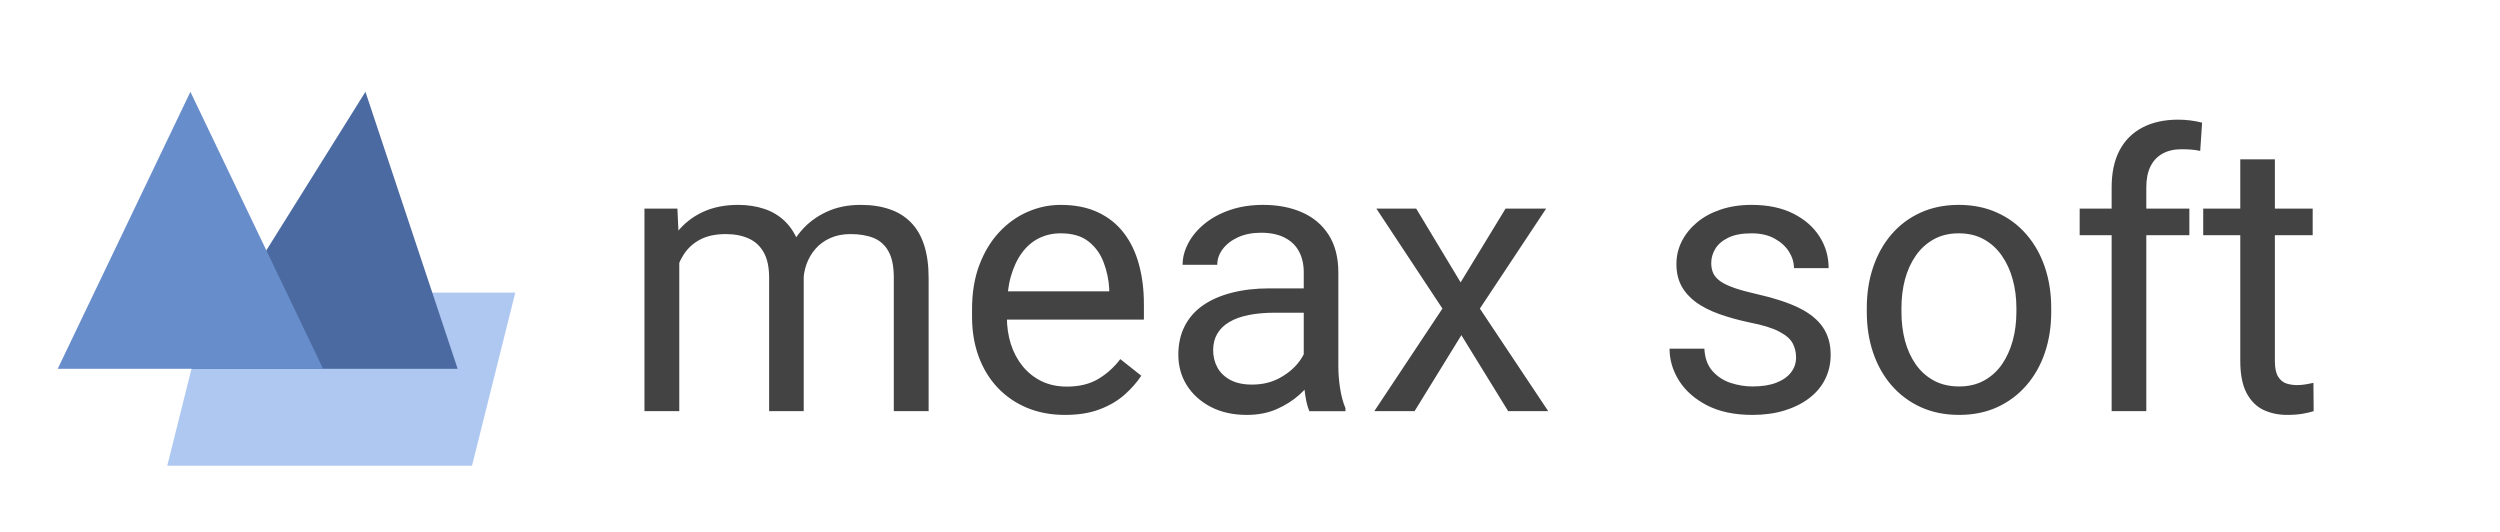
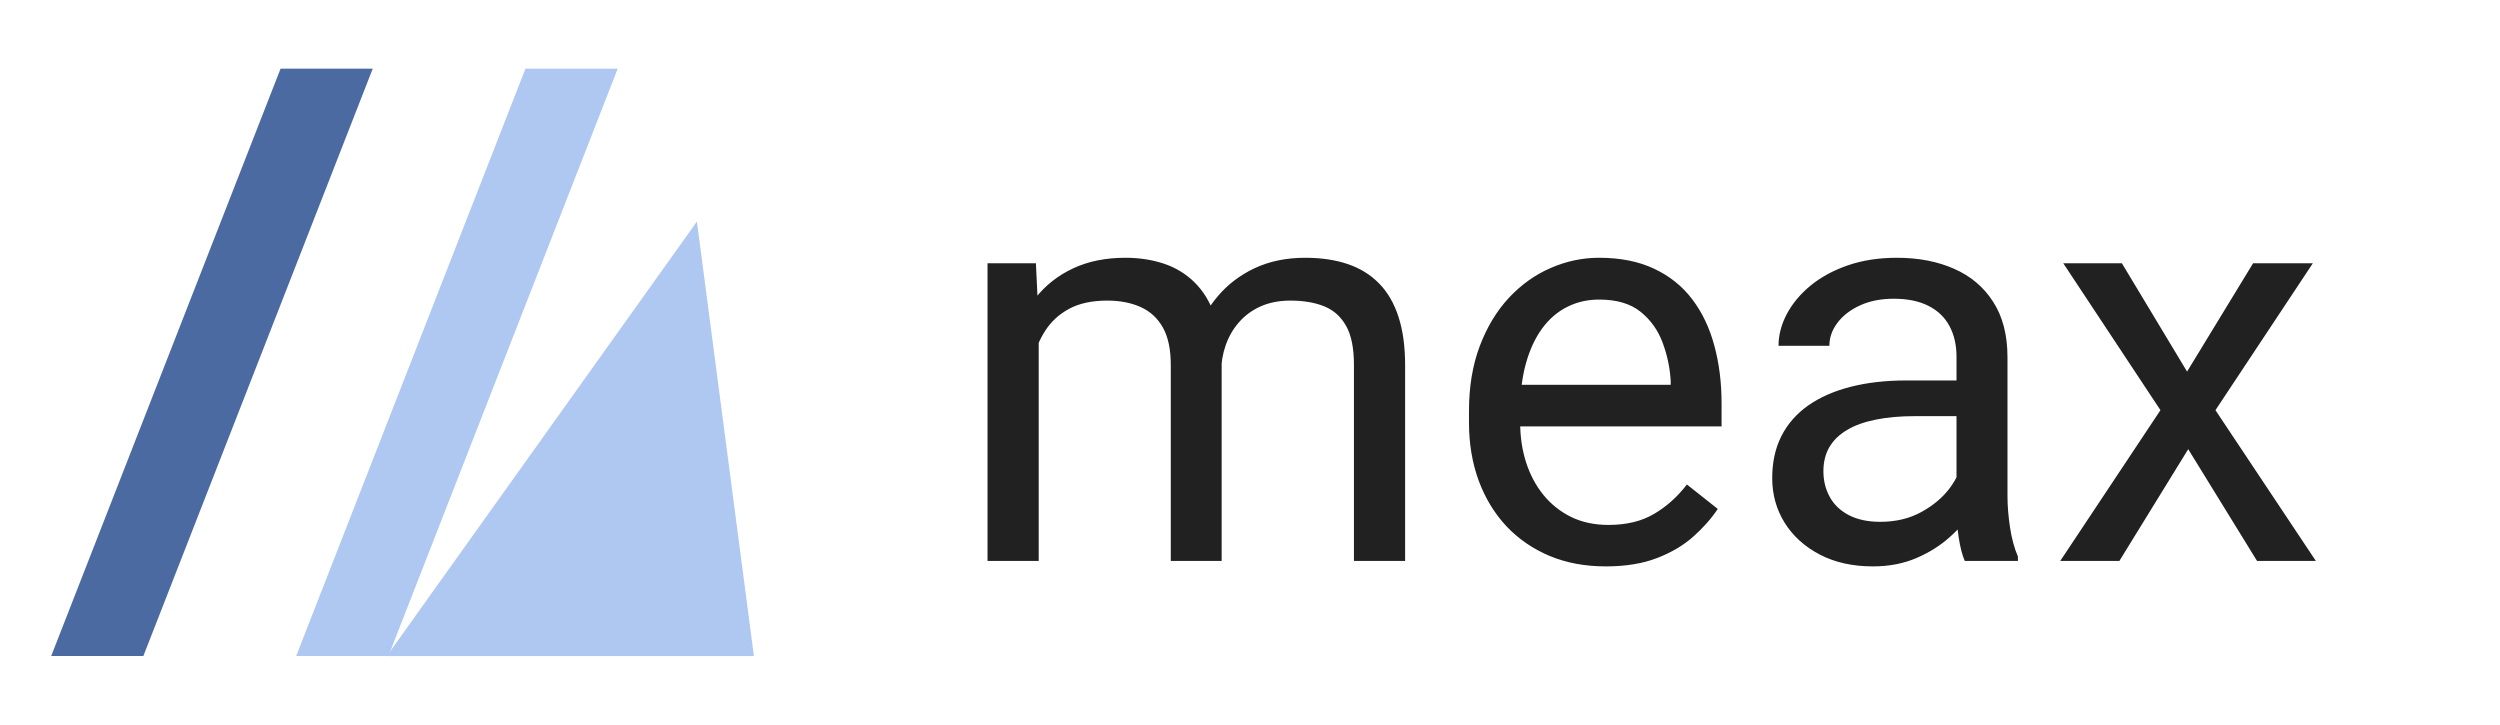
- <svg xmlns="http://www.w3.org/2000/svg" version="1.1" viewBox="0.0 0.0 521.688 110.843" fill="none" stroke="none" stroke-linecap="square" stroke-miterlimit="10">
+ <svg xmlns="http://www.w3.org/2000/svg" version="1.1" viewBox="0.0 0.0 378.572 109.74" fill="none" stroke="none" stroke-linecap="square" stroke-miterlimit="10">
  <clipPath id="p.0">
-     <path d="m0 0l521.688 0l0 110.843l-521.688 0l0 -110.843z" clip-rule="nonzero" />
+     <path d="m0 0l378.572 0l0 109.74l-378.572 0l0 -109.74z" clip-rule="nonzero" />
  </clipPath>
  <g clip-path="url(#p.0)">
-     <path fill="#000000" fill-opacity="0.0" d="m0 0l521.688 0l0 110.843l-521.688 0z" fill-rule="evenodd" />
-     <path fill="#000000" fill-opacity="0.0" d="m120.045 0l462.331 0l0 116.346l-462.331 0z" fill-rule="evenodd" />
-     <path fill="#434343" d="m141.748 51.925l0 33.875l-7.266 0l0 -42.266l6.875 0l0.391 8.391zm-1.484 11.141l-3.359 -0.125q0.031 -4.328 1.125 -8.016q1.094 -3.703 3.234 -6.438q2.156 -2.734 5.359 -4.234q3.203 -1.5 7.422 -1.5q2.969 0 5.469 0.844q2.5 0.828 4.328 2.625q1.844 1.797 2.859 4.609q1.016 2.812 1.016 6.797l0 28.172l-7.219 0l0 -27.812q0 -3.328 -1.125 -5.312q-1.109 -2.0 -3.141 -2.906q-2.031 -0.922 -4.766 -0.922q-3.203 0 -5.359 1.141q-2.141 1.125 -3.438 3.125q-1.281 1.984 -1.844 4.547q-0.562 2.547 -0.562 5.406zm27.375 -3.984l-4.844 1.484q0.047 -3.484 1.156 -6.688q1.109 -3.203 3.234 -5.703q2.141 -2.5 5.266 -3.953q3.125 -1.469 7.141 -1.469q3.406 0 6.031 0.906q2.641 0.891 4.453 2.75q1.828 1.844 2.766 4.734q0.938 2.891 0.938 6.875l0 27.781l-7.266 0l0 -27.859q0 -3.547 -1.125 -5.516q-1.109 -1.984 -3.125 -2.781q-2.0 -0.797 -4.781 -0.797q-2.375 0 -4.219 0.828q-1.828 0.812 -3.078 2.234q-1.25 1.422 -1.906 3.266q-0.641 1.828 -0.641 3.906zm54.609 27.5q-4.406 0 -7.984 -1.5q-3.578 -1.516 -6.141 -4.25q-2.547 -2.734 -3.922 -6.484q-1.359 -3.75 -1.359 -8.203l0 -1.641q0 -5.156 1.516 -9.188q1.531 -4.047 4.141 -6.859q2.625 -2.812 5.938 -4.25q3.328 -1.453 6.875 -1.453q4.531 0 7.828 1.562q3.312 1.562 5.422 4.359q2.109 2.781 3.125 6.562q1.016 3.766 1.016 8.219l0 3.234l-31.562 0l0 -5.891l24.328 0l0 -0.547q-0.156 -2.812 -1.156 -5.469q-0.984 -2.656 -3.141 -4.375q-2.141 -1.719 -5.859 -1.719q-2.453 0 -4.531 1.031q-2.062 1.031 -3.547 3.062q-1.484 2.031 -2.312 4.969q-0.812 2.922 -0.812 6.75l0 1.641q0 3.016 0.828 5.656q0.844 2.625 2.469 4.625q1.625 1.984 3.938 3.125q2.328 1.125 5.297 1.125q3.828 0 6.484 -1.562q2.656 -1.562 4.656 -4.172l4.375 3.469q-1.375 2.078 -3.484 3.953q-2.109 1.875 -5.172 3.047q-3.062 1.172 -7.25 1.172zm49.812 -8.016l0 -21.75q0 -2.5 -1.0 -4.359q-1.0 -1.859 -3.0 -2.875q-1.984 -1.016 -4.906 -1.016q-2.734 0 -4.797 0.938q-2.047 0.938 -3.203 2.469q-1.141 1.516 -1.141 3.281l-7.234 0q0 -2.266 1.172 -4.484q1.172 -2.234 3.375 -4.047q2.219 -1.828 5.312 -2.891q3.109 -1.078 6.938 -1.078q4.609 0 8.141 1.562q3.547 1.562 5.547 4.703q2.016 3.141 2.016 7.875l0 19.688q0 2.109 0.375 4.5q0.375 2.375 1.109 4.094l0 0.625l-7.531 0q-0.547 -1.25 -0.859 -3.344q-0.312 -2.094 -0.312 -3.891zm1.25 -18.391l0.078 5.078l-7.312 0q-3.078 0 -5.5 0.484q-2.422 0.484 -4.062 1.469q-1.641 0.969 -2.5 2.438q-0.859 1.469 -0.859 3.422q0 1.984 0.891 3.625q0.906 1.641 2.719 2.609q1.812 0.953 4.469 0.953q3.328 0 5.859 -1.406q2.547 -1.406 4.047 -3.438q1.5 -2.031 1.625 -3.953l3.078 3.484q-0.266 1.641 -1.484 3.641q-1.203 1.984 -3.219 3.797q-2.016 1.812 -4.766 3.016q-2.75 1.188 -6.188 1.188q-4.297 0 -7.531 -1.672q-3.219 -1.688 -5.0 -4.516q-1.766 -2.844 -1.766 -6.359q0 -3.391 1.328 -5.984q1.328 -2.609 3.828 -4.344q2.5 -1.734 6.016 -2.625q3.516 -0.906 7.844 -0.906l8.406 0zm22.219 -16.641l9.266 15.391l9.375 -15.391l8.469 0l-13.828 20.859l14.266 21.406l-8.359 0l-9.766 -15.859l-9.766 15.859l-8.406 0l14.219 -21.406l-13.781 -20.859l8.312 0zm79.266 31.047q0 -1.562 -0.688 -2.906q-0.688 -1.344 -2.781 -2.453q-2.078 -1.125 -6.266 -1.938q-3.516 -0.75 -6.344 -1.766q-2.828 -1.016 -4.812 -2.453q-1.969 -1.453 -3.031 -3.406q-1.047 -1.953 -1.047 -4.562q0 -2.5 1.109 -4.719q1.125 -2.234 3.172 -3.953q2.047 -1.719 4.938 -2.688q2.891 -0.984 6.453 -0.984q5.078 0 8.672 1.797q3.594 1.797 5.5 4.781q1.922 2.984 1.922 6.625l-7.234 0q0 -1.766 -1.031 -3.422q-1.031 -1.656 -3.016 -2.75q-1.969 -1.094 -4.812 -1.094q-3.016 0 -4.875 0.922q-1.844 0.906 -2.688 2.312q-0.844 1.406 -0.844 2.969q0 1.172 0.406 2.094q0.422 0.922 1.469 1.688q1.062 0.75 2.969 1.422q1.922 0.656 4.891 1.328q5.188 1.172 8.547 2.812q3.359 1.641 5.0 4.031q1.641 2.375 1.641 5.766q0 2.781 -1.156 5.094q-1.141 2.297 -3.312 3.953q-2.172 1.656 -5.156 2.578q-2.984 0.922 -6.703 0.922q-5.578 0 -9.453 -1.984q-3.859 -2.0 -5.859 -5.156q-1.984 -3.172 -1.984 -6.688l7.266 0q0.156 2.969 1.719 4.703q1.562 1.734 3.828 2.469q2.266 0.719 4.484 0.719q2.969 0 4.984 -0.781q2.016 -0.781 3.062 -2.141q1.062 -1.375 1.062 -3.141zm14.758 -9.453l0 -0.891q0 -4.578 1.328 -8.5q1.328 -3.922 3.828 -6.828q2.5 -2.922 6.047 -4.531q3.562 -1.625 7.984 -1.625q4.453 0 8.016 1.625q3.578 1.609 6.094 4.531q2.531 2.906 3.859 6.828q1.328 3.922 1.328 8.5l0 0.891q0 4.578 -1.328 8.484q-1.328 3.906 -3.859 6.812q-2.516 2.906 -6.047 4.531q-3.531 1.625 -7.984 1.625q-4.453 0 -8.016 -1.625q-3.547 -1.625 -6.078 -4.531q-2.516 -2.906 -3.844 -6.812q-1.328 -3.906 -1.328 -8.484zm7.234 -0.891l0 0.891q0 3.172 0.734 5.969q0.75 2.781 2.25 4.938q1.5 2.141 3.766 3.375q2.266 1.234 5.281 1.234q2.969 0 5.203 -1.234q2.25 -1.234 3.734 -3.375q1.484 -2.156 2.25 -4.938q0.766 -2.797 0.766 -5.969l0 -0.891q0 -3.125 -0.766 -5.922q-0.766 -2.797 -2.266 -4.953q-1.5 -2.172 -3.75 -3.422q-2.25 -1.25 -5.25 -1.25q-2.969 0 -5.219 1.25q-2.25 1.25 -3.75 3.422q-1.5 2.156 -2.25 4.953q-0.734 2.797 -0.734 5.922zm51.094 21.562l-7.234 0l0 -46.719q0 -4.578 1.656 -7.719q1.672 -3.141 4.797 -4.766q3.125 -1.625 7.422 -1.625q1.25 0 2.516 0.156q1.266 0.156 2.484 0.469l-0.391 5.906q-0.828 -0.203 -1.859 -0.281q-1.031 -0.078 -2.047 -0.078q-2.312 0 -3.969 0.922q-1.656 0.922 -2.516 2.688q-0.859 1.75 -0.859 4.328l0 46.719zm8.984 -42.266l0 5.547l-22.891 0l0 -5.547l22.891 0zm25.734 0l0 5.547l-22.844 0l0 -5.547l22.844 0zm-15.109 -10.281l7.219 0l0 42.078q0 2.141 0.656 3.234q0.672 1.094 1.719 1.453q1.062 0.344 2.281 0.344q0.891 0 1.891 -0.172q1.0 -0.172 1.5 -0.297l0.047 5.906q-0.859 0.281 -2.25 0.531q-1.391 0.25 -3.344 0.25q-2.656 0 -4.891 -1.047q-2.219 -1.062 -3.531 -3.547q-1.297 -2.484 -1.297 -6.703l0 -42.031z" fill-rule="nonzero" />
-     <path fill="#afc8f1" d="m34.898 97.189l9.031 -36.126l63.598 0l-9.031 36.126z" fill-rule="evenodd" />
-     <path fill="#4a6aa1" d="m40.126 76.953l36.134 -57.795l19.236 57.795z" fill-rule="evenodd" />
-     <path fill="#688dcb" d="m12.047 76.953l27.685 -57.795l27.685 57.795z" fill-rule="evenodd" />
+     <path fill="#000000" fill-opacity="0.0" d="m0 0l378.572 0l0 109.74l-378.572 0z" fill-rule="evenodd" />
+     <path fill="#000000" fill-opacity="0.0" d="m134.743 -5.98l462.331 0l0 122.803l-462.331 0z" fill-rule="evenodd" />
+     <path fill="#212121" d="m157.29 48.815l0 36.125l-7.75 0l0 -45.078l7.328 0l0.422 8.953zm-1.594 11.875l-3.578 -0.125q0.047 -4.625 1.203 -8.562q1.172 -3.938 3.453 -6.844q2.297 -2.922 5.719 -4.516q3.422 -1.609 7.922 -1.609q3.156 0 5.828 0.891q2.672 0.891 4.625 2.812q1.953 1.906 3.031 4.906q1.094 3.0 1.094 7.25l0 30.047l-7.703 0l0 -29.672q0 -3.531 -1.188 -5.656q-1.188 -2.125 -3.359 -3.109q-2.172 -0.984 -5.078 -0.984q-3.422 0 -5.719 1.219q-2.281 1.203 -3.656 3.328q-1.375 2.125 -1.984 4.859q-0.609 2.719 -0.609 5.766zm29.219 -4.25l-5.172 1.578q0.047 -3.703 1.234 -7.109q1.188 -3.422 3.453 -6.078q2.266 -2.672 5.594 -4.234q3.344 -1.562 7.625 -1.562q3.625 0 6.438 0.953q2.812 0.953 4.75 2.938q1.938 1.969 2.938 5.062q1.0 3.078 1.0 7.328l0 29.625l-7.75 0l0 -29.703q0 -3.797 -1.188 -5.891q-1.188 -2.109 -3.328 -2.969q-2.141 -0.859 -5.109 -0.859q-2.531 0 -4.5 0.875q-1.953 0.875 -3.281 2.406q-1.328 1.516 -2.016 3.484q-0.688 1.953 -0.688 4.156zm58.235 29.328q-4.703 0 -8.516 -1.594q-3.812 -1.609 -6.547 -4.516q-2.719 -2.922 -4.188 -6.922q-1.453 -4.0 -1.453 -8.75l0 -1.75q0 -5.5 1.625 -9.812q1.625 -4.312 4.406 -7.312q2.797 -3.0 6.344 -4.531q3.547 -1.547 7.328 -1.547q4.844 0 8.359 1.672q3.516 1.656 5.766 4.641q2.25 2.969 3.328 7.0q1.094 4.016 1.094 8.766l0 3.453l-33.672 0l0 -6.297l25.969 0l0 -0.578q-0.172 -3.0 -1.234 -5.828q-1.062 -2.844 -3.359 -4.672q-2.281 -1.828 -6.25 -1.828q-2.625 0 -4.828 1.109q-2.203 1.094 -3.797 3.266q-1.578 2.156 -2.453 5.281q-0.875 3.125 -0.875 7.219l0 1.75q0 3.203 0.891 6.016q0.906 2.812 2.625 4.938q1.734 2.125 4.203 3.344q2.484 1.203 5.656 1.203q4.078 0 6.906 -1.672q2.844 -1.672 4.969 -4.453l4.672 3.703q-1.469 2.203 -3.719 4.203q-2.25 2.0 -5.516 3.25q-3.266 1.25 -7.734 1.25zm53.122 -8.531l0 -23.219q0 -2.656 -1.062 -4.641q-1.062 -1.984 -3.188 -3.062q-2.125 -1.078 -5.25 -1.078q-2.906 0 -5.094 1.0q-2.188 1.0 -3.422 2.625q-1.234 1.625 -1.234 3.5l-7.703 0q0 -2.422 1.25 -4.797q1.25 -2.375 3.594 -4.312q2.359 -1.938 5.672 -3.078q3.312 -1.141 7.406 -1.141q4.906 0 8.672 1.672q3.781 1.656 5.922 5.016q2.156 3.344 2.156 8.391l0 21.0q0 2.25 0.391 4.797q0.391 2.531 1.188 4.359l0 0.672l-8.047 0q-0.578 -1.328 -0.922 -3.562q-0.328 -2.234 -0.328 -4.141zm1.344 -19.625l0.078 5.406l-7.797 0q-3.281 0 -5.875 0.531q-2.578 0.516 -4.328 1.562q-1.75 1.031 -2.672 2.594q-0.906 1.562 -0.906 3.656q0 2.125 0.953 3.875q0.953 1.75 2.891 2.766q1.938 1.016 4.781 1.016q3.531 0 6.234 -1.5q2.719 -1.5 4.312 -3.656q1.609 -2.172 1.734 -4.219l3.297 3.719q-0.297 1.75 -1.594 3.875q-1.281 2.125 -3.438 4.062q-2.141 1.938 -5.078 3.203q-2.938 1.266 -6.594 1.266q-4.594 0 -8.031 -1.781q-3.438 -1.797 -5.328 -4.812q-1.891 -3.031 -1.891 -6.781q0 -3.625 1.406 -6.391q1.422 -2.766 4.078 -4.625q2.672 -1.859 6.422 -2.812q3.75 -0.953 8.375 -0.953l8.969 0zm23.695 -17.75l9.875 16.406l10.0 -16.406l9.047 0l-14.75 22.25l15.203 22.828l-8.906 0l-10.422 -16.922l-10.422 16.922l-8.953 0l15.172 -22.828l-14.719 -22.25l8.875 0z" fill-rule="nonzero" />
+     <path fill="#4a6aa1" d="m7.751 99.341l34.736 -88.945l13.957 0l-34.736 88.945z" fill-rule="evenodd" />
+     <path fill="#afc8f1" d="m44.849 99.34l34.721 -88.945l13.971 0l-34.721 88.945z" fill-rule="evenodd" />
+     <path fill="#afc8f1" d="m58.572 99.345l46.961 -65.795l8.63 65.795z" fill-rule="evenodd" />
  </g>
</svg>
